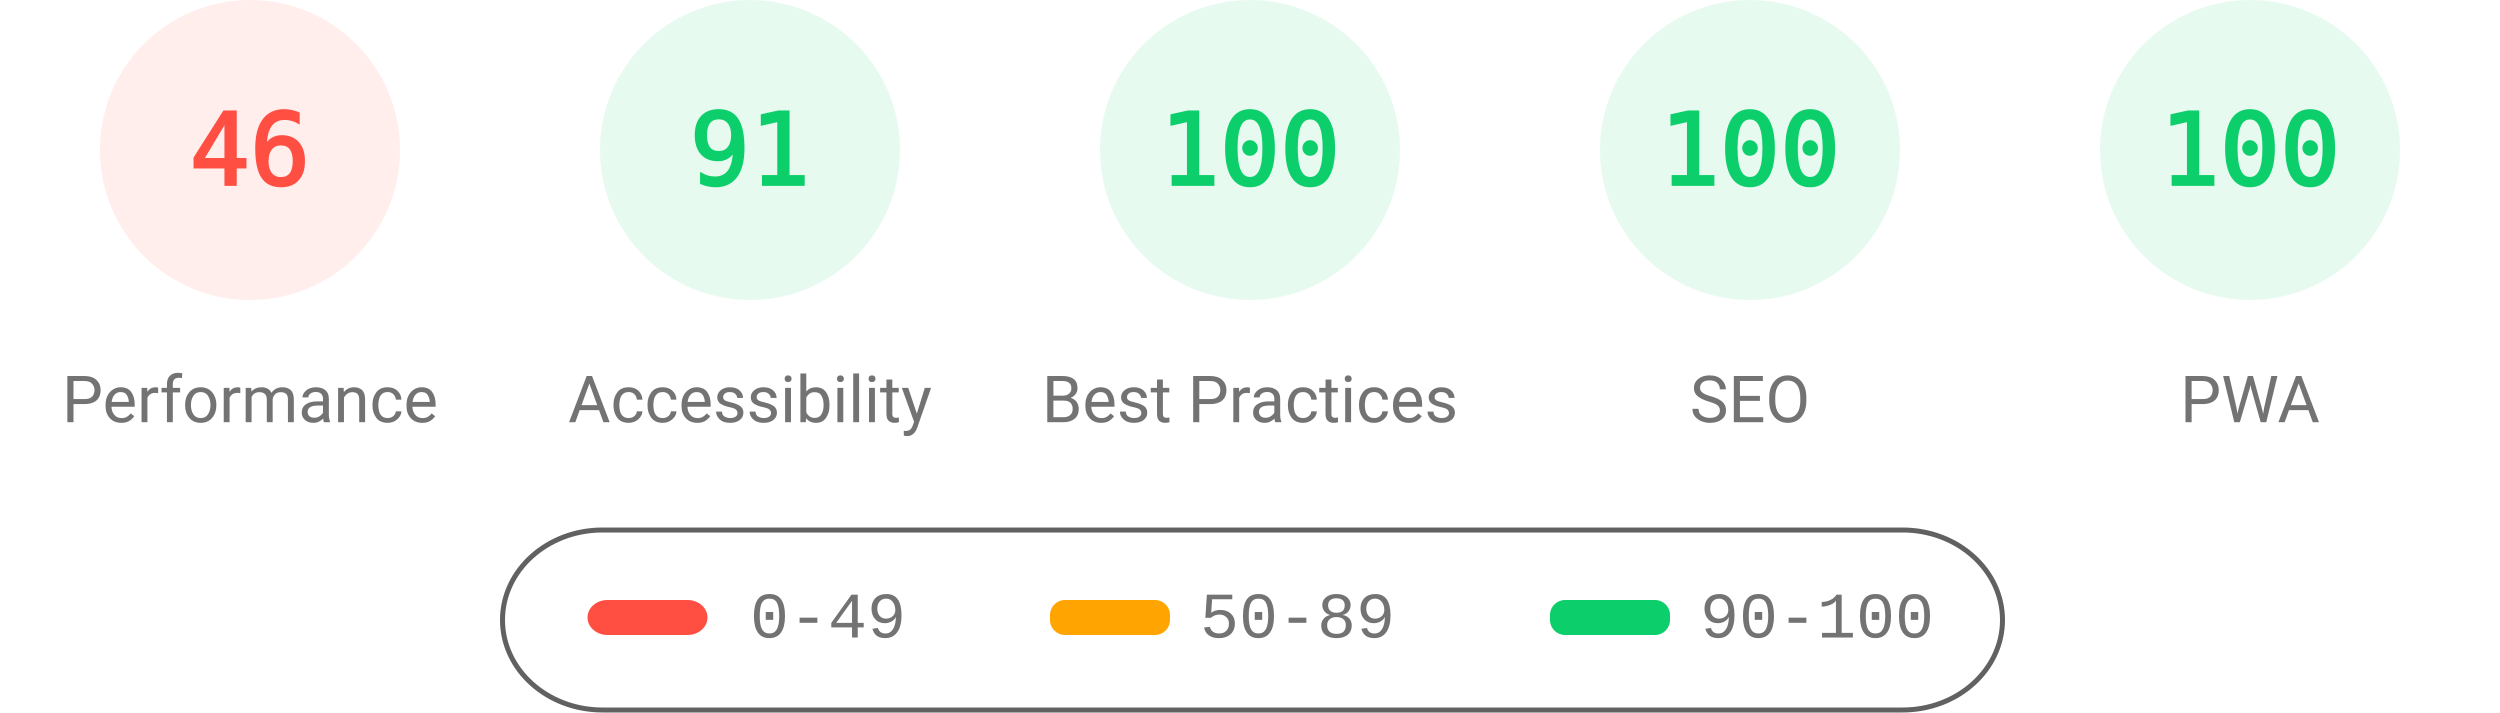
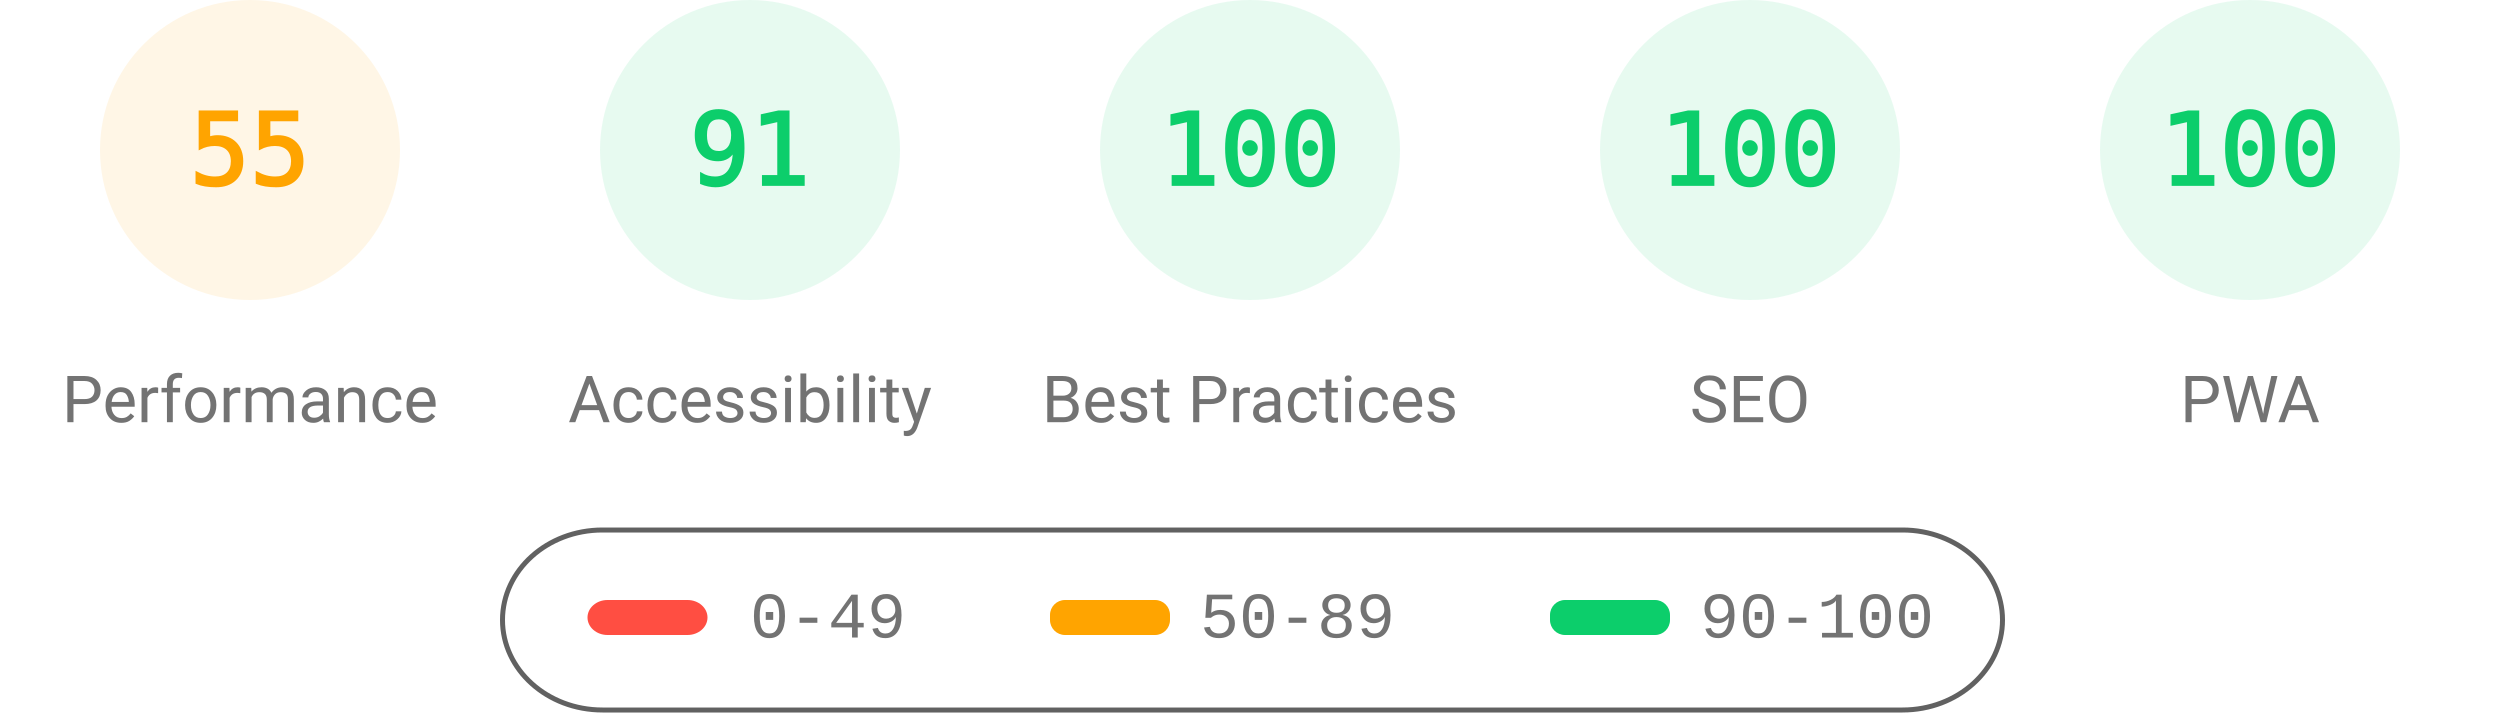
<svg xmlns="http://www.w3.org/2000/svg" fill="none" width="1000" height="285">
  <style>.gauge-base{opacity:.1}.gauge-arc{fill:none;animation-delay:250ms;stroke-linecap:round;transform:rotate(-90deg);transform-origin:100px 60px;animation:load-gauge 1s ease forwards}.guage-text{font-size:40px;font-family:monospace;text-align:center}.guage-red{color:#ff4e42;fill:#ff4e42;stroke:#ff4e42}.guage-orange{color:#ffa400;fill:#ffa400;stroke:#ffa400}.guage-green{color:#0cce6b;fill:#0cce6b;stroke:#0cce6b}.guage-undefined{color:#5c5c5c;fill:#5c5c5c;stroke:#5c5c5c}.guage-title{color:#737373;fill:#737373;stroke:none;font-size:26px;line-height:26px;font-family:Roboto,Halvetica,Arial,sans-serif}@keyframes load-gauge{from{stroke-dasharray:0 352.858}}</style>
-   <svg class="guage-div guage-perf guage-red" viewBox="0 0 200 200" width="200" height="200">
+   <svg class="guage-div guage-perf guage-orange" viewBox="0 0 200 200" width="200" height="200">
    <circle class="gauge-base" r="56" cx="100" cy="60" stroke-width="8" />
-     <circle class="gauge-arc guage-arc-1" r="56" cx="100" cy="60" stroke-width="8" style="stroke-dasharray:161.855,351.858" />
-     <text class="guage-text" x="100" y="60" alignment-baseline="central" dominant-baseline="central" text-anchor="middle">46</text>
+     <circle class="gauge-arc guage-arc-1" r="56" cx="100" cy="60" stroke-width="8" style="stroke-dasharray:193.522,351.858" />
+     <text class="guage-text" x="100" y="60" alignment-baseline="central" dominant-baseline="central" text-anchor="middle">55</text>
    <text class="guage-title" x="100" y="160" alignment-baseline="central" dominant-baseline="central" text-anchor="middle">Performance</text>
  </svg>
  <svg class="guage-div guage-acc guage-green" viewBox="0 0 200 200" width="200" height="200" x="200">
    <circle class="gauge-base" r="56" cx="100" cy="60" stroke-width="8" />
    <circle class="gauge-arc guage-arc-2" r="56" cx="100" cy="60" stroke-width="8" style="stroke-dasharray:320.191,351.858" />
    <text class="guage-text" x="100" y="60" alignment-baseline="central" dominant-baseline="central" text-anchor="middle">91</text>
    <text class="guage-title" x="100" y="160" alignment-baseline="central" dominant-baseline="central" text-anchor="middle">Accessibility</text>
  </svg>
  <svg class="guage-div guage-best guage-green" viewBox="0 0 200 200" width="200" height="200" x="400">
    <circle class="gauge-base" r="56" cx="100" cy="60" stroke-width="8" />
    <circle class="gauge-arc guage-arc-3" r="56" cx="100" cy="60" stroke-width="8" style="stroke-dasharray:351.858,351.858" />
    <text class="guage-text" x="100" y="60" alignment-baseline="central" dominant-baseline="central" text-anchor="middle">100</text>
    <text class="guage-title" x="100" y="160" alignment-baseline="central" dominant-baseline="central" text-anchor="middle">Best Practices</text>
  </svg>
  <svg class="guage-div guage-seo guage-green" viewBox="0 0 200 200" width="200" height="200" x="600">
    <circle class="gauge-base" r="56" cx="100" cy="60" stroke-width="8" />
    <circle class="gauge-arc guage-arc-4" r="56" cx="100" cy="60" stroke-width="8" style="stroke-dasharray:351.858,351.858" />
    <text class="guage-text" x="100" y="60" alignment-baseline="central" dominant-baseline="central" text-anchor="middle">100</text>
    <text class="guage-title" x="100" y="160" alignment-baseline="central" dominant-baseline="central" text-anchor="middle">SEO</text>
  </svg>
  <svg class="guage-div guage-pwa guage-green" viewBox="0 0 200 200" width="200" height="200" x="800">
    <circle class="gauge-base" r="56" cx="100" cy="60" stroke-width="8" />
    <circle class="gauge-arc guage-arc-4" r="56" cx="100" cy="60" stroke-width="8" style="stroke-dasharray:351.858,351.858" />
    <text class="guage-text" x="100" y="60" alignment-baseline="central" dominant-baseline="central" text-anchor="middle">100</text>
    <text class="guage-title" x="100" y="160" alignment-baseline="central" dominant-baseline="central" text-anchor="middle">PWA</text>
  </svg>
  <svg width="604" height="76" x="200" y="210">
    <path fill="none" id="canvas_background" d="M-1-1h604v80H-1z" />
    <rect fill-opacity="0" stroke="#616161" stroke-width="2" rx="40" id="svg_2" height="72" width="600" y="2" x="1" fill="#000" />
    <rect stroke="#000" rx="8" id="svg_3" height="14" width="48" y="30" x="35" stroke-opacity="null" stroke-width="0" fill="#ff4e42" />
    <rect stroke="#000" rx="6" id="svg_4" height="14" width="48" y="30" x="220" stroke-opacity="null" stroke-width="0" fill="#ffa400" />
    <rect stroke="#000" rx="6" id="svg_5" height="14" width="48" y="30" x="420" stroke-opacity="null" stroke-width="0" fill="#0cce6b" />
    <text xml:space="preserve" text-anchor="start" font-family="'Courier New', Courier, monospace" font-size="26" id="svg_6" y="45" x="100" stroke-opacity="null" stroke-width="0" stroke="#000" fill="#737373">0-49</text>
    <text xml:space="preserve" text-anchor="start" font-family="'Courier New', Courier, monospace" font-size="26" id="svg_7" y="45" x="280" stroke-opacity="null" stroke-width="0" stroke="#000" fill="#737373">50-89</text>
    <text xml:space="preserve" text-anchor="start" font-family="'Courier New', Courier, monospace" font-size="26" id="svg_8" y="45" x="480" stroke-opacity="null" stroke-width="0" stroke="#000" fill="#737373">90-100</text>
  </svg>
</svg>
